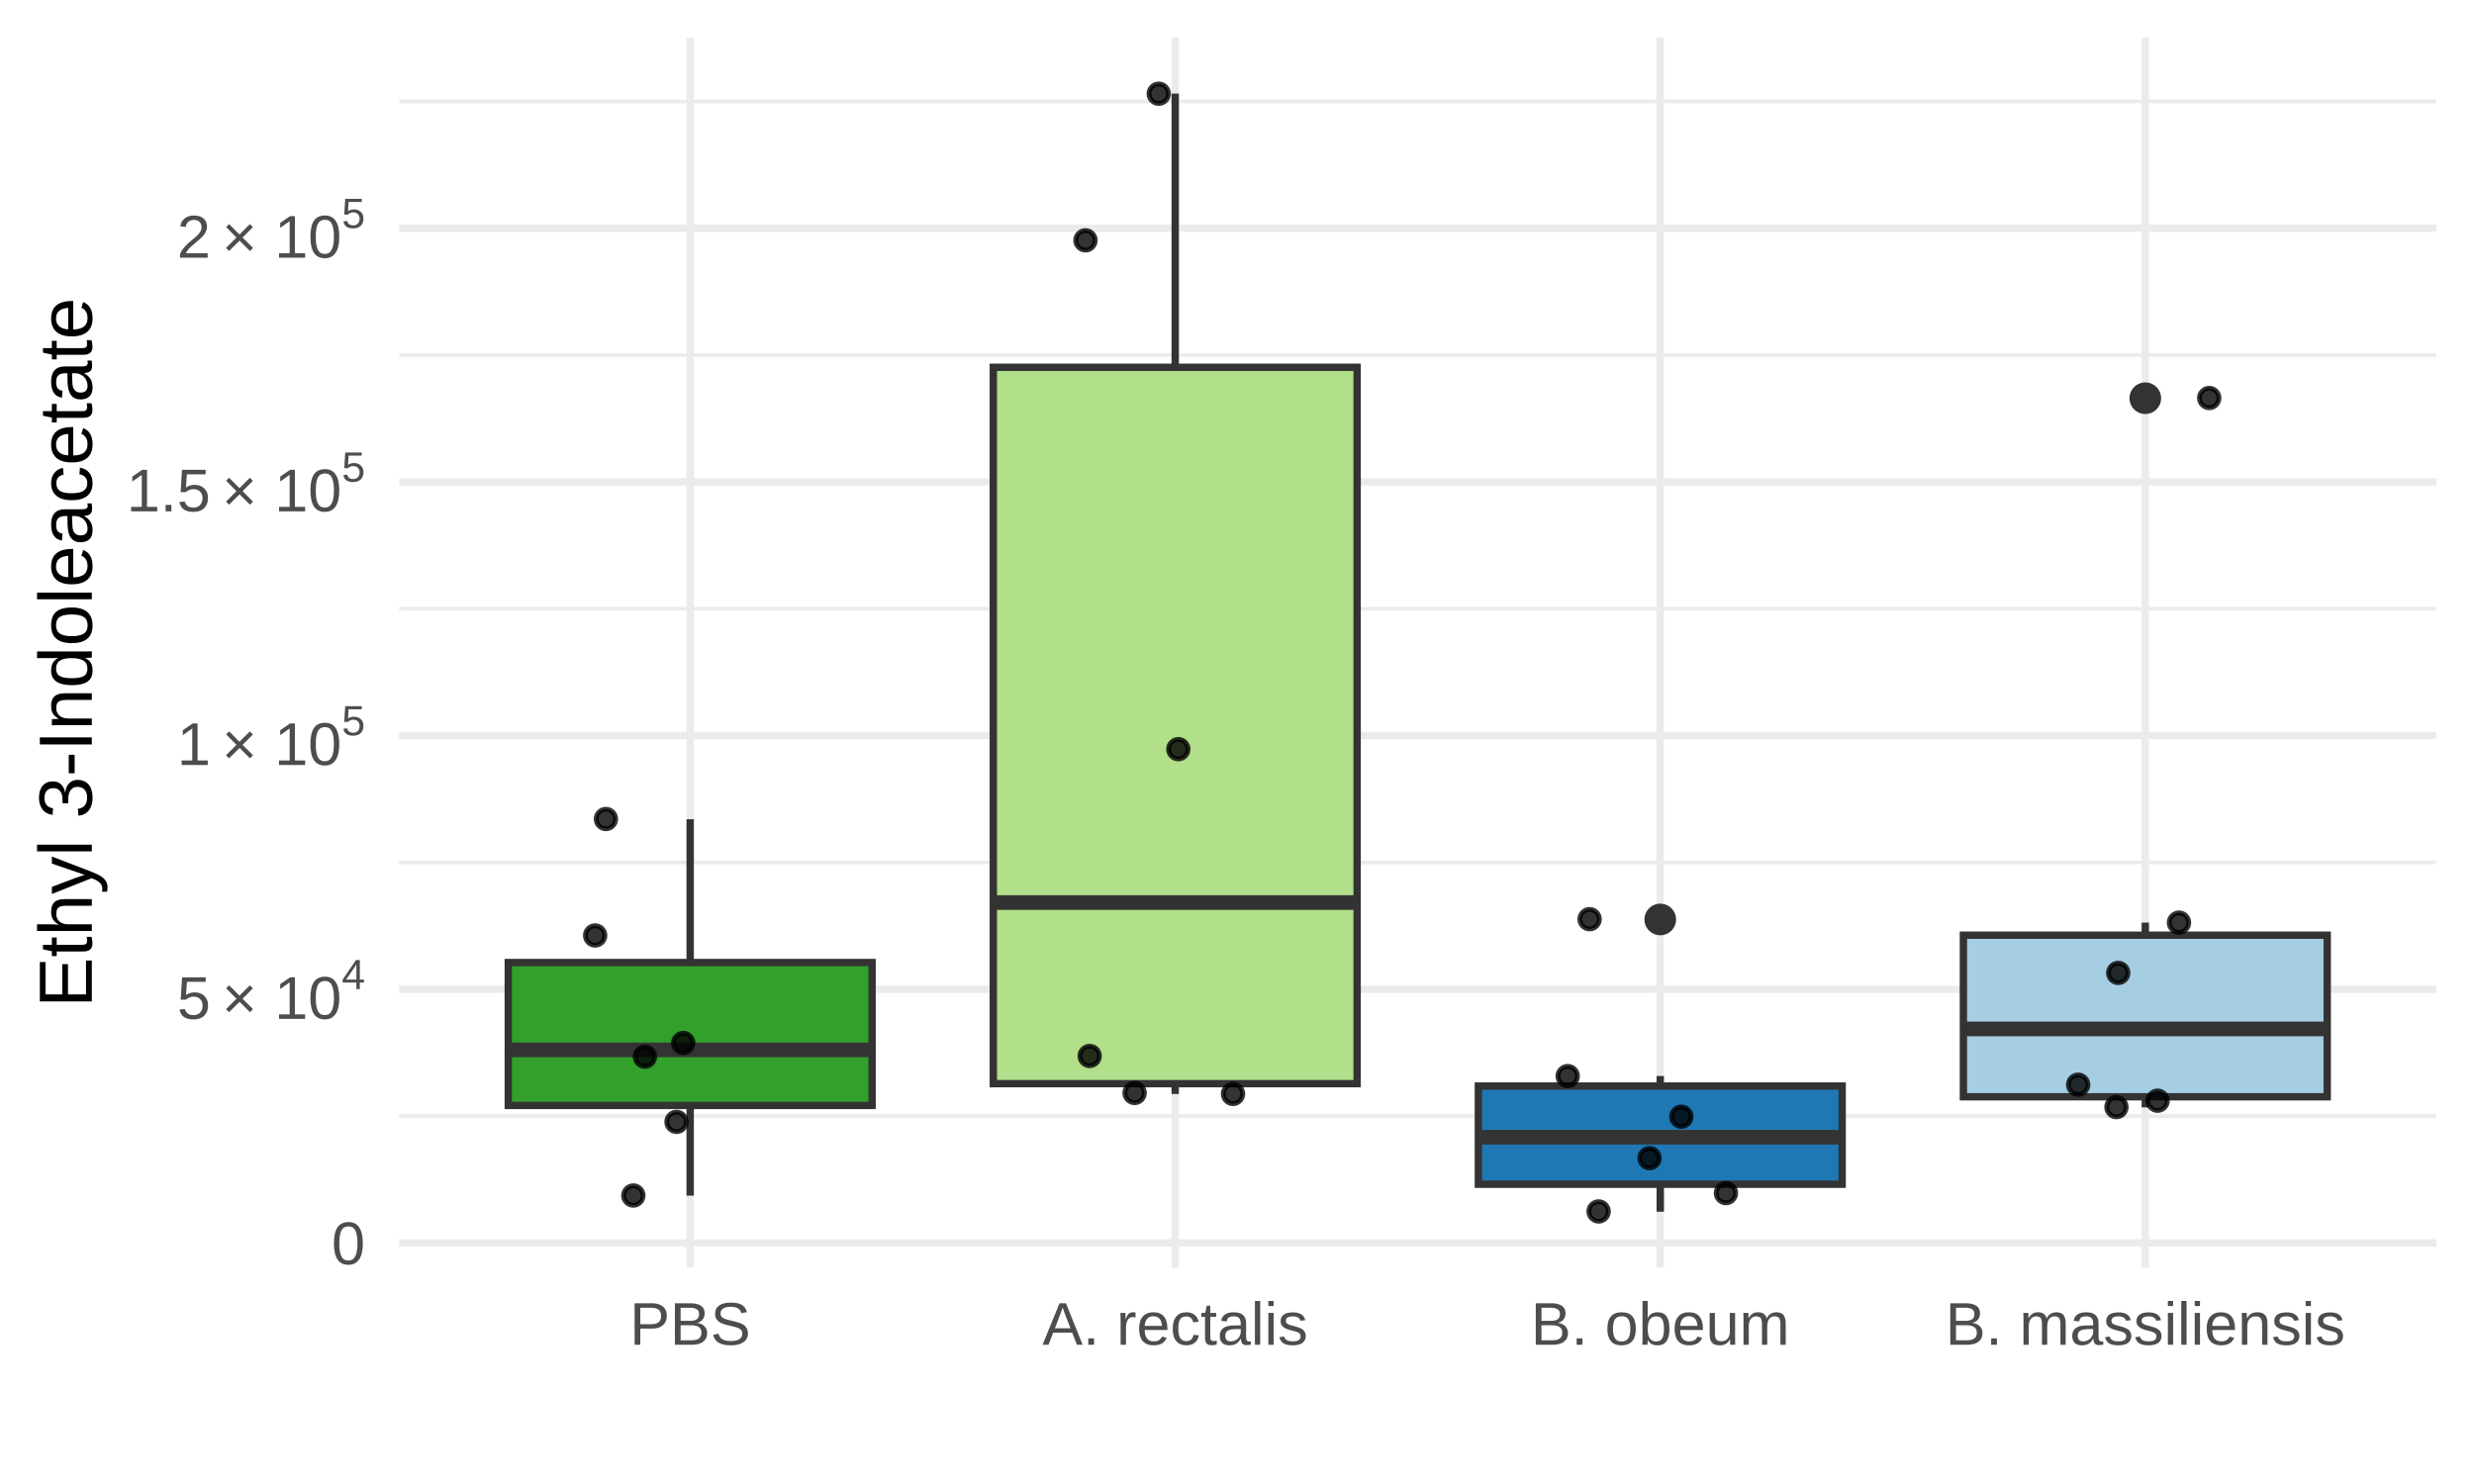
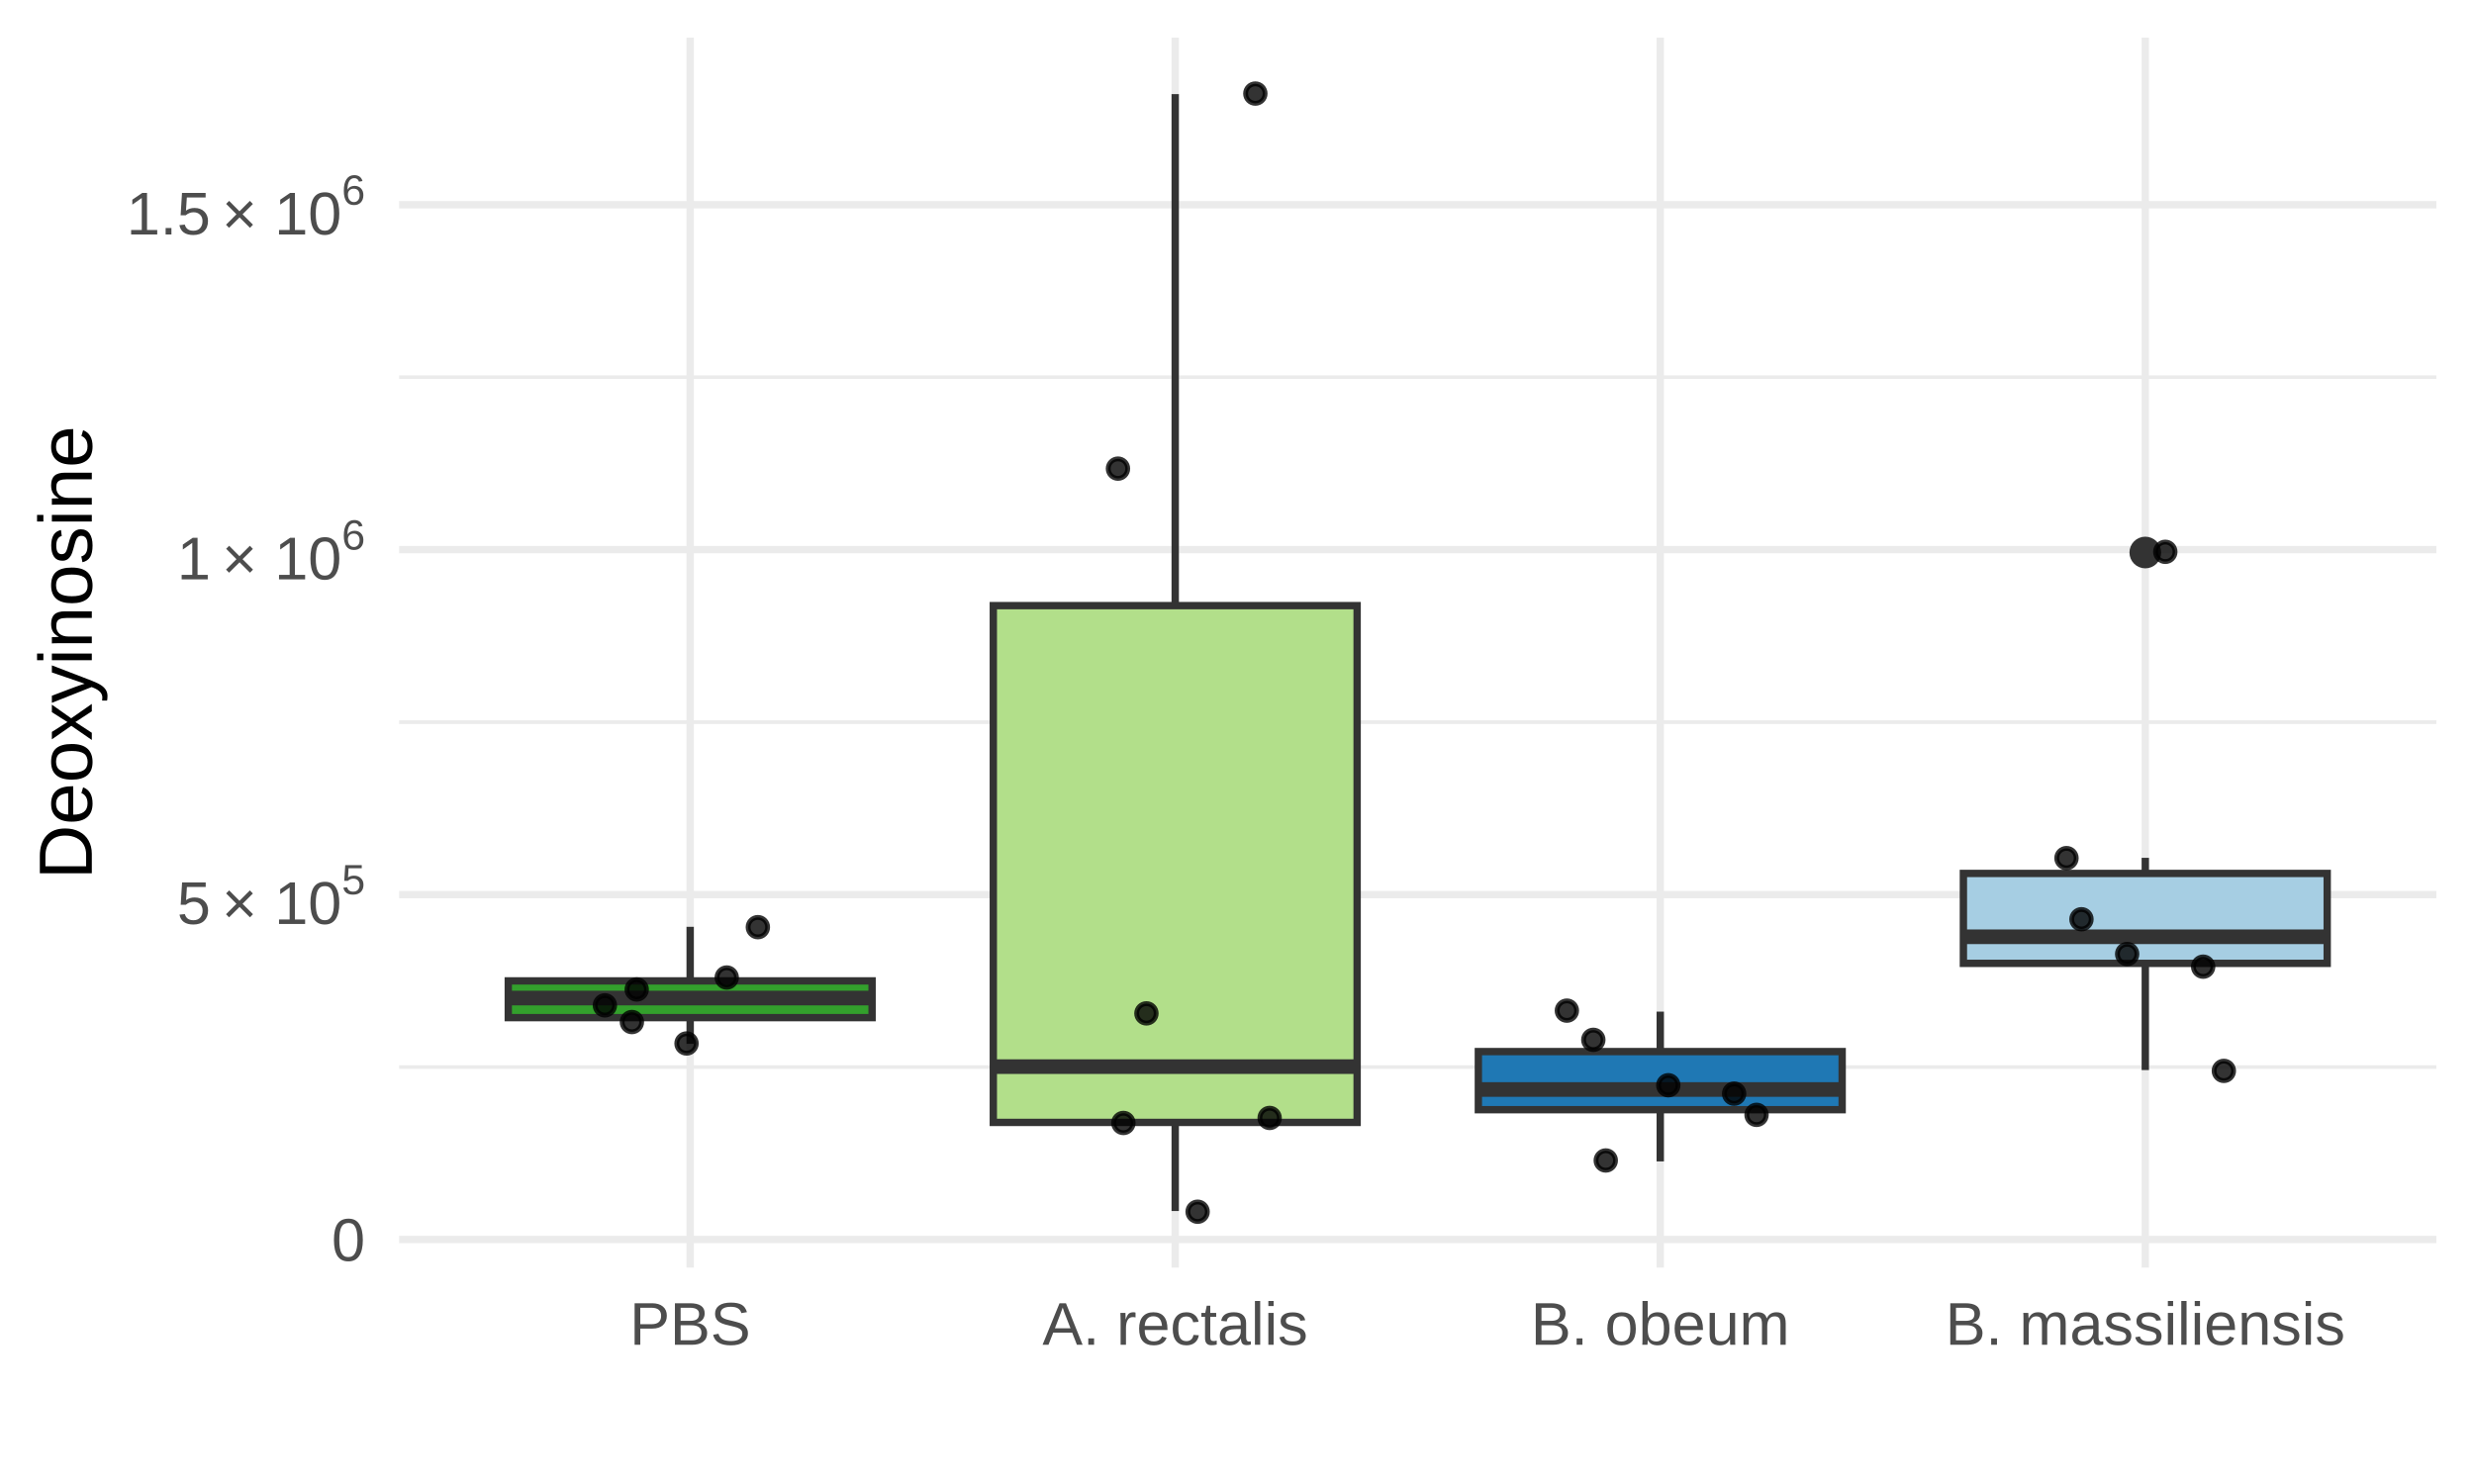
<svg xmlns="http://www.w3.org/2000/svg" class="svglite" width="360.00pt" height="216.00pt" viewBox="0 0 360.00 216.00">
  <defs>
    <style type="text/css">
    .svglite line, .svglite polyline, .svglite polygon, .svglite path, .svglite rect, .svglite circle {
      fill: none;
      stroke: #000000;
      stroke-linecap: round;
      stroke-linejoin: round;
      stroke-miterlimit: 10.00;
    }
    .svglite text {
      white-space: pre;
    }
  </style>
  </defs>
  <rect width="100%" height="100%" style="stroke: none; fill: none;" />
  <defs>
    <clipPath id="cpMC4wMHwzNjAuMDB8MC4wMHwyMTYuMDA=">
      <rect x="0.00" y="0.00" width="360.00" height="216.00" />
    </clipPath>
  </defs>
  <g clip-path="url(#cpMC4wMHwzNjAuMDB8MC4wMHwyMTYuMDA=)">
</g>
  <defs>
    <clipPath id="cpNTguMDh8MzU0LjUyfDUuNDh8MTg0LjUw">
      <rect x="58.08" y="5.48" width="296.44" height="179.02" />
    </clipPath>
  </defs>
  <g clip-path="url(#cpNTguMDh8MzU0LjUyfDUuNDh8MTg0LjUw)">
-     <polyline points="58.08,162.45 354.52,162.45 " style="stroke-width: 0.53; stroke: #EBEBEB; stroke-linecap: butt;" />
-     <polyline points="58.08,125.53 354.52,125.53 " style="stroke-width: 0.53; stroke: #EBEBEB; stroke-linecap: butt;" />
-     <polyline points="58.08,88.60 354.52,88.60 " style="stroke-width: 0.53; stroke: #EBEBEB; stroke-linecap: butt;" />
-     <polyline points="58.08,51.68 354.52,51.68 " style="stroke-width: 0.53; stroke: #EBEBEB; stroke-linecap: butt;" />
-     <polyline points="58.08,14.76 354.52,14.76 " style="stroke-width: 0.53; stroke: #EBEBEB; stroke-linecap: butt;" />
-     <polyline points="58.08,180.91 354.52,180.91 " style="stroke-width: 1.07; stroke: #EBEBEB; stroke-linecap: butt;" />
-     <polyline points="58.08,143.99 354.52,143.99 " style="stroke-width: 1.07; stroke: #EBEBEB; stroke-linecap: butt;" />
-     <polyline points="58.08,107.06 354.52,107.06 " style="stroke-width: 1.07; stroke: #EBEBEB; stroke-linecap: butt;" />
-     <polyline points="58.08,70.14 354.52,70.14 " style="stroke-width: 1.07; stroke: #EBEBEB; stroke-linecap: butt;" />
-     <polyline points="58.08,33.22 354.52,33.22 " style="stroke-width: 1.07; stroke: #EBEBEB; stroke-linecap: butt;" />
+     <polyline points="58.08,155.31 354.52,155.31 " style="stroke-width: 0.53; stroke: #EBEBEB; stroke-linecap: butt;" />
+     <polyline points="58.08,105.11 354.52,105.11 " style="stroke-width: 0.53; stroke: #EBEBEB; stroke-linecap: butt;" />
+     <polyline points="58.08,54.90 354.52,54.90 " style="stroke-width: 0.53; stroke: #EBEBEB; stroke-linecap: butt;" />
+     <polyline points="58.08,180.41 354.52,180.41 " style="stroke-width: 1.07; stroke: #EBEBEB; stroke-linecap: butt;" />
+     <polyline points="58.08,130.21 354.52,130.21 " style="stroke-width: 1.07; stroke: #EBEBEB; stroke-linecap: butt;" />
+     <polyline points="58.08,80.00 354.52,80.00 " style="stroke-width: 1.07; stroke: #EBEBEB; stroke-linecap: butt;" />
+     <polyline points="58.08,29.80 354.52,29.80 " style="stroke-width: 1.07; stroke: #EBEBEB; stroke-linecap: butt;" />
    <polyline points="100.43,184.50 100.43,5.48 " style="stroke-width: 1.07; stroke: #EBEBEB; stroke-linecap: butt;" />
    <polyline points="171.01,184.50 171.01,5.48 " style="stroke-width: 1.07; stroke: #EBEBEB; stroke-linecap: butt;" />
    <polyline points="241.59,184.50 241.59,5.48 " style="stroke-width: 1.07; stroke: #EBEBEB; stroke-linecap: butt;" />
    <polyline points="312.17,184.50 312.17,5.48 " style="stroke-width: 1.07; stroke: #EBEBEB; stroke-linecap: butt;" />
-     <line x1="100.43" y1="140.10" x2="100.43" y2="119.24" style="stroke-width: 1.07; stroke: #333333; stroke-linecap: butt;" />
-     <line x1="100.43" y1="160.90" x2="100.43" y2="174.03" style="stroke-width: 1.07; stroke: #333333; stroke-linecap: butt;" />
-     <polygon points="73.96,140.10 73.96,160.90 126.90,160.90 126.90,140.10 73.96,140.10 " style="stroke-width: 1.07; stroke: #333333; stroke-linecap: butt; stroke-linejoin: miter; fill: #33A02C;" />
-     <line x1="73.96" y1="152.81" x2="126.90" y2="152.81" style="stroke-width: 2.13; stroke: #333333; stroke-linecap: butt; stroke-linejoin: miter;" />
-     <line x1="171.01" y1="53.46" x2="171.01" y2="13.62" style="stroke-width: 1.07; stroke: #333333; stroke-linecap: butt;" />
-     <line x1="171.01" y1="157.73" x2="171.01" y2="159.24" style="stroke-width: 1.07; stroke: #333333; stroke-linecap: butt;" />
-     <polygon points="144.54,53.46 144.54,157.73 197.48,157.73 197.48,53.46 144.54,53.46 " style="stroke-width: 1.07; stroke: #333333; stroke-linecap: butt; stroke-linejoin: miter; fill: #B2DF8A;" />
-     <line x1="144.54" y1="131.37" x2="197.48" y2="131.37" style="stroke-width: 2.13; stroke: #333333; stroke-linecap: butt; stroke-linejoin: miter;" />
-     <circle cx="241.59" cy="133.83" r="1.95" style="stroke-width: 0.71; stroke: #333333; fill: #333333;" />
-     <line x1="241.59" y1="158.08" x2="241.59" y2="156.61" style="stroke-width: 1.07; stroke: #333333; stroke-linecap: butt;" />
-     <line x1="241.59" y1="172.37" x2="241.59" y2="176.37" style="stroke-width: 1.07; stroke: #333333; stroke-linecap: butt;" />
-     <polygon points="215.12,158.08 215.12,172.37 268.06,172.37 268.06,158.08 215.12,158.08 " style="stroke-width: 1.07; stroke: #333333; stroke-linecap: butt; stroke-linejoin: miter; fill: #1F78B4;" />
-     <line x1="215.12" y1="165.52" x2="268.06" y2="165.52" style="stroke-width: 2.13; stroke: #333333; stroke-linecap: butt; stroke-linejoin: miter;" />
-     <circle cx="312.17" cy="57.96" r="1.95" style="stroke-width: 0.71; stroke: #333333; fill: #333333;" />
-     <line x1="312.17" y1="136.12" x2="312.17" y2="134.28" style="stroke-width: 1.07; stroke: #333333; stroke-linecap: butt;" />
-     <line x1="312.17" y1="159.64" x2="312.17" y2="161.18" style="stroke-width: 1.07; stroke: #333333; stroke-linecap: butt;" />
-     <polygon points="285.70,136.12 285.70,159.64 338.64,159.64 338.64,136.12 285.70,136.12 " style="stroke-width: 1.07; stroke: #333333; stroke-linecap: butt; stroke-linejoin: miter; fill: #A6CEE3;" />
-     <line x1="285.70" y1="149.76" x2="338.64" y2="149.76" style="stroke-width: 2.13; stroke: #333333; stroke-linecap: butt; stroke-linejoin: miter;" />
-     <circle cx="232.62" cy="176.33" r="1.42" style="stroke-width: 0.71; stroke: #000000; stroke-opacity: 0.80; fill: #000000; fill-opacity: 0.80;" />
-     <circle cx="244.66" cy="162.54" r="1.42" style="stroke-width: 0.71; stroke: #000000; stroke-opacity: 0.80; fill: #000000; fill-opacity: 0.80;" />
-     <circle cx="302.40" cy="157.88" r="1.42" style="stroke-width: 0.71; stroke: #000000; stroke-opacity: 0.80; fill: #000000; fill-opacity: 0.80;" />
-     <circle cx="157.95" cy="34.98" r="1.42" style="stroke-width: 0.71; stroke: #000000; stroke-opacity: 0.80; fill: #000000; fill-opacity: 0.80;" />
-     <circle cx="171.46" cy="109.04" r="1.42" style="stroke-width: 0.71; stroke: #000000; stroke-opacity: 0.80; fill: #000000; fill-opacity: 0.80;" />
-     <circle cx="98.44" cy="163.29" r="1.42" style="stroke-width: 0.71; stroke: #000000; stroke-opacity: 0.80; fill: #000000; fill-opacity: 0.80;" />
-     <circle cx="92.16" cy="174.01" r="1.42" style="stroke-width: 0.71; stroke: #000000; stroke-opacity: 0.80; fill: #000000; fill-opacity: 0.80;" />
-     <circle cx="313.96" cy="160.21" r="1.42" style="stroke-width: 0.71; stroke: #000000; stroke-opacity: 0.80; fill: #000000; fill-opacity: 0.80;" />
-     <circle cx="251.15" cy="173.66" r="1.42" style="stroke-width: 0.71; stroke: #000000; stroke-opacity: 0.80; fill: #000000; fill-opacity: 0.80;" />
-     <circle cx="231.31" cy="133.79" r="1.42" style="stroke-width: 0.71; stroke: #000000; stroke-opacity: 0.80; fill: #000000; fill-opacity: 0.80;" />
-     <circle cx="321.47" cy="57.93" r="1.42" style="stroke-width: 0.71; stroke: #000000; stroke-opacity: 0.80; fill: #000000; fill-opacity: 0.80;" />
-     <circle cx="179.42" cy="159.22" r="1.42" style="stroke-width: 0.71; stroke: #000000; stroke-opacity: 0.80; fill: #000000; fill-opacity: 0.80;" />
-     <circle cx="168.61" cy="13.64" r="1.42" style="stroke-width: 0.71; stroke: #000000; stroke-opacity: 0.80; fill: #000000; fill-opacity: 0.80;" />
-     <circle cx="88.17" cy="119.21" r="1.42" style="stroke-width: 0.71; stroke: #000000; stroke-opacity: 0.80; fill: #000000; fill-opacity: 0.80;" />
-     <circle cx="93.84" cy="153.80" r="1.42" style="stroke-width: 0.71; stroke: #000000; stroke-opacity: 0.80; fill: #000000; fill-opacity: 0.80;" />
-     <circle cx="317.07" cy="134.29" r="1.42" style="stroke-width: 0.71; stroke: #000000; stroke-opacity: 0.80; fill: #000000; fill-opacity: 0.80;" />
-     <circle cx="240.03" cy="168.57" r="1.42" style="stroke-width: 0.71; stroke: #000000; stroke-opacity: 0.80; fill: #000000; fill-opacity: 0.80;" />
-     <circle cx="228.12" cy="156.63" r="1.42" style="stroke-width: 0.71; stroke: #000000; stroke-opacity: 0.80; fill: #000000; fill-opacity: 0.80;" />
-     <circle cx="308.23" cy="141.61" r="1.42" style="stroke-width: 0.71; stroke: #000000; stroke-opacity: 0.80; fill: #000000; fill-opacity: 0.80;" />
-     <circle cx="165.10" cy="159.08" r="1.42" style="stroke-width: 0.71; stroke: #000000; stroke-opacity: 0.80; fill: #000000; fill-opacity: 0.80;" />
-     <circle cx="158.56" cy="153.70" r="1.42" style="stroke-width: 0.71; stroke: #000000; stroke-opacity: 0.80; fill: #000000; fill-opacity: 0.80;" />
-     <circle cx="86.60" cy="136.16" r="1.42" style="stroke-width: 0.71; stroke: #000000; stroke-opacity: 0.80; fill: #000000; fill-opacity: 0.80;" />
-     <circle cx="99.42" cy="151.81" r="1.42" style="stroke-width: 0.71; stroke: #000000; stroke-opacity: 0.80; fill: #000000; fill-opacity: 0.80;" />
-     <circle cx="307.97" cy="161.14" r="1.42" style="stroke-width: 0.71; stroke: #000000; stroke-opacity: 0.80; fill: #000000; fill-opacity: 0.80;" />
+     <line x1="100.43" y1="142.77" x2="100.43" y2="134.90" style="stroke-width: 1.07; stroke: #333333; stroke-linecap: butt;" />
+     <line x1="100.43" y1="148.12" x2="100.43" y2="151.93" style="stroke-width: 1.07; stroke: #333333; stroke-linecap: butt;" />
+     <polygon points="73.96,142.77 73.96,148.12 126.90,148.12 126.90,142.77 73.96,142.77 " style="stroke-width: 1.07; stroke: #333333; stroke-linecap: butt; stroke-linejoin: miter; fill: #33A02C;" />
+     <line x1="73.96" y1="145.27" x2="126.90" y2="145.27" style="stroke-width: 2.13; stroke: #333333; stroke-linecap: butt; stroke-linejoin: miter;" />
+     <line x1="171.01" y1="88.15" x2="171.01" y2="13.70" style="stroke-width: 1.07; stroke: #333333; stroke-linecap: butt;" />
+     <line x1="171.01" y1="163.37" x2="171.01" y2="176.27" style="stroke-width: 1.07; stroke: #333333; stroke-linecap: butt;" />
+     <polygon points="144.54,88.15 144.54,163.37 197.48,163.37 197.48,88.15 144.54,88.15 " style="stroke-width: 1.07; stroke: #333333; stroke-linecap: butt; stroke-linejoin: miter; fill: #B2DF8A;" />
+     <line x1="144.54" y1="155.25" x2="197.48" y2="155.25" style="stroke-width: 2.13; stroke: #333333; stroke-linecap: butt; stroke-linejoin: miter;" />
+     <line x1="241.59" y1="153.06" x2="241.59" y2="147.24" style="stroke-width: 1.07; stroke: #333333; stroke-linecap: butt;" />
+     <line x1="241.59" y1="161.52" x2="241.59" y2="169.05" style="stroke-width: 1.07; stroke: #333333; stroke-linecap: butt;" />
+     <polygon points="215.12,153.06 215.12,161.52 268.06,161.52 268.06,153.06 215.12,153.06 " style="stroke-width: 1.07; stroke: #333333; stroke-linecap: butt; stroke-linejoin: miter; fill: #1F78B4;" />
+     <line x1="215.12" y1="158.58" x2="268.06" y2="158.58" style="stroke-width: 2.13; stroke: #333333; stroke-linecap: butt; stroke-linejoin: miter;" />
+     <circle cx="312.17" cy="80.42" r="1.95" style="stroke-width: 0.71; stroke: #333333; fill: #333333;" />
+     <line x1="312.17" y1="127.13" x2="312.17" y2="124.86" style="stroke-width: 1.07; stroke: #333333; stroke-linecap: butt;" />
+     <line x1="312.17" y1="140.22" x2="312.17" y2="155.75" style="stroke-width: 1.07; stroke: #333333; stroke-linecap: butt;" />
+     <polygon points="285.70,127.13 285.70,140.22 338.64,140.22 338.64,127.13 285.70,127.13 " style="stroke-width: 1.07; stroke: #333333; stroke-linecap: butt; stroke-linejoin: miter; fill: #A6CEE3;" />
+     <line x1="285.70" y1="136.35" x2="338.64" y2="136.35" style="stroke-width: 2.13; stroke: #333333; stroke-linecap: butt; stroke-linejoin: miter;" />
+     <circle cx="255.60" cy="162.27" r="1.42" style="stroke-width: 0.71; stroke: #000000; stroke-opacity: 0.80; fill: #000000; fill-opacity: 0.80;" />
+     <circle cx="233.66" cy="168.91" r="1.42" style="stroke-width: 0.71; stroke: #000000; stroke-opacity: 0.80; fill: #000000; fill-opacity: 0.80;" />
+     <circle cx="323.60" cy="155.87" r="1.42" style="stroke-width: 0.71; stroke: #000000; stroke-opacity: 0.80; fill: #000000; fill-opacity: 0.80;" />
+     <circle cx="174.27" cy="176.37" r="1.42" style="stroke-width: 0.71; stroke: #000000; stroke-opacity: 0.80; fill: #000000; fill-opacity: 0.80;" />
+     <circle cx="184.75" cy="162.72" r="1.42" style="stroke-width: 0.71; stroke: #000000; stroke-opacity: 0.80; fill: #000000; fill-opacity: 0.80;" />
+     <circle cx="99.90" cy="151.88" r="1.42" style="stroke-width: 0.71; stroke: #000000; stroke-opacity: 0.80; fill: #000000; fill-opacity: 0.80;" />
+     <circle cx="110.28" cy="134.95" r="1.42" style="stroke-width: 0.71; stroke: #000000; stroke-opacity: 0.80; fill: #000000; fill-opacity: 0.80;" />
+     <circle cx="309.53" cy="138.86" r="1.42" style="stroke-width: 0.71; stroke: #000000; stroke-opacity: 0.80; fill: #000000; fill-opacity: 0.80;" />
+     <circle cx="242.76" cy="157.96" r="1.42" style="stroke-width: 0.71; stroke: #000000; stroke-opacity: 0.80; fill: #000000; fill-opacity: 0.80;" />
+     <circle cx="228.00" cy="147.10" r="1.42" style="stroke-width: 0.71; stroke: #000000; stroke-opacity: 0.80; fill: #000000; fill-opacity: 0.80;" />
+     <circle cx="302.88" cy="133.80" r="1.42" style="stroke-width: 0.71; stroke: #000000; stroke-opacity: 0.80; fill: #000000; fill-opacity: 0.80;" />
+     <circle cx="166.82" cy="147.50" r="1.42" style="stroke-width: 0.71; stroke: #000000; stroke-opacity: 0.80; fill: #000000; fill-opacity: 0.80;" />
+     <circle cx="182.67" cy="13.62" r="1.42" style="stroke-width: 0.71; stroke: #000000; stroke-opacity: 0.80; fill: #000000; fill-opacity: 0.80;" />
+     <circle cx="88.02" cy="146.33" r="1.42" style="stroke-width: 0.71; stroke: #000000; stroke-opacity: 0.80; fill: #000000; fill-opacity: 0.80;" />
+     <circle cx="105.75" cy="142.28" r="1.42" style="stroke-width: 0.71; stroke: #000000; stroke-opacity: 0.80; fill: #000000; fill-opacity: 0.80;" />
+     <circle cx="315.08" cy="80.32" r="1.42" style="stroke-width: 0.71; stroke: #000000; stroke-opacity: 0.80; fill: #000000; fill-opacity: 0.80;" />
+     <circle cx="231.85" cy="151.35" r="1.42" style="stroke-width: 0.71; stroke: #000000; stroke-opacity: 0.80; fill: #000000; fill-opacity: 0.80;" />
+     <circle cx="252.34" cy="159.18" r="1.42" style="stroke-width: 0.71; stroke: #000000; stroke-opacity: 0.80; fill: #000000; fill-opacity: 0.80;" />
+     <circle cx="300.70" cy="124.90" r="1.42" style="stroke-width: 0.71; stroke: #000000; stroke-opacity: 0.80; fill: #000000; fill-opacity: 0.80;" />
+     <circle cx="163.47" cy="163.45" r="1.42" style="stroke-width: 0.71; stroke: #000000; stroke-opacity: 0.80; fill: #000000; fill-opacity: 0.80;" />
+     <circle cx="162.68" cy="68.21" r="1.42" style="stroke-width: 0.71; stroke: #000000; stroke-opacity: 0.80; fill: #000000; fill-opacity: 0.80;" />
+     <circle cx="91.95" cy="148.76" r="1.42" style="stroke-width: 0.71; stroke: #000000; stroke-opacity: 0.80; fill: #000000; fill-opacity: 0.80;" />
+     <circle cx="92.65" cy="144.02" r="1.42" style="stroke-width: 0.71; stroke: #000000; stroke-opacity: 0.80; fill: #000000; fill-opacity: 0.80;" />
+     <circle cx="320.59" cy="140.70" r="1.42" style="stroke-width: 0.71; stroke: #000000; stroke-opacity: 0.80; fill: #000000; fill-opacity: 0.80;" />
  </g>
  <g clip-path="url(#cpMC4wMHwzNjAuMDB8MC4wMHwyMTYuMDA=)">
-     <text x="48.25" y="184.02" style="font-size: 8.80px;fill: #4D4D4D; font-family: &quot;Arial&quot;;" textLength="4.90px" lengthAdjust="spacingAndGlyphs">0</text>
-     <text x="25.76" y="148.30" style="font-size: 8.80px;fill: #4D4D4D; font-family: &quot;Arial&quot;;" textLength="4.90px" lengthAdjust="spacingAndGlyphs">5</text>
-     <text x="32.28" y="148.30" style="font-size: 8.80px;fill: #4D4D4D; font-family: &quot;Arial&quot;;" textLength="6.02px" lengthAdjust="spacingAndGlyphs">×</text>
-     <text x="39.93" y="148.30" style="font-size: 8.80px;fill: #4D4D4D; font-family: &quot;Arial&quot;;" textLength="9.79px" lengthAdjust="spacingAndGlyphs">10</text>
-     <text x="49.72" y="143.97" style="font-size: 6.16px;fill: #4D4D4D; font-family: &quot;Arial&quot;;" textLength="3.43px" lengthAdjust="spacingAndGlyphs">4</text>
-     <text x="25.76" y="111.35" style="font-size: 8.80px;fill: #4D4D4D; font-family: &quot;Arial&quot;;" textLength="4.90px" lengthAdjust="spacingAndGlyphs">1</text>
-     <text x="32.28" y="111.35" style="font-size: 8.80px;fill: #4D4D4D; font-family: &quot;Arial&quot;;" textLength="6.02px" lengthAdjust="spacingAndGlyphs">×</text>
-     <text x="39.93" y="111.35" style="font-size: 8.80px;fill: #4D4D4D; font-family: &quot;Arial&quot;;" textLength="9.79px" lengthAdjust="spacingAndGlyphs">10</text>
-     <text x="49.72" y="107.02" style="font-size: 6.16px;fill: #4D4D4D; font-family: &quot;Arial&quot;;" textLength="3.43px" lengthAdjust="spacingAndGlyphs">5</text>
-     <text x="18.41" y="74.43" style="font-size: 8.80px;fill: #4D4D4D; font-family: &quot;Arial&quot;;" textLength="12.24px" lengthAdjust="spacingAndGlyphs">1.5</text>
-     <text x="32.28" y="74.43" style="font-size: 8.80px;fill: #4D4D4D; font-family: &quot;Arial&quot;;" textLength="6.02px" lengthAdjust="spacingAndGlyphs">×</text>
-     <text x="39.93" y="74.43" style="font-size: 8.80px;fill: #4D4D4D; font-family: &quot;Arial&quot;;" textLength="9.79px" lengthAdjust="spacingAndGlyphs">10</text>
-     <text x="49.72" y="70.10" style="font-size: 6.16px;fill: #4D4D4D; font-family: &quot;Arial&quot;;" textLength="3.43px" lengthAdjust="spacingAndGlyphs">5</text>
-     <text x="25.76" y="37.51" style="font-size: 8.80px;fill: #4D4D4D; font-family: &quot;Arial&quot;;" textLength="4.90px" lengthAdjust="spacingAndGlyphs">2</text>
-     <text x="32.28" y="37.51" style="font-size: 8.80px;fill: #4D4D4D; font-family: &quot;Arial&quot;;" textLength="6.02px" lengthAdjust="spacingAndGlyphs">×</text>
-     <text x="39.93" y="37.51" style="font-size: 8.80px;fill: #4D4D4D; font-family: &quot;Arial&quot;;" textLength="9.79px" lengthAdjust="spacingAndGlyphs">10</text>
-     <text x="49.72" y="33.18" style="font-size: 6.16px;fill: #4D4D4D; font-family: &quot;Arial&quot;;" textLength="3.43px" lengthAdjust="spacingAndGlyphs">5</text>
+     <text x="48.25" y="183.52" style="font-size: 8.80px;fill: #4D4D4D; font-family: &quot;Arial&quot;;" textLength="4.90px" lengthAdjust="spacingAndGlyphs">0</text>
+     <text x="25.76" y="134.49" style="font-size: 8.80px;fill: #4D4D4D; font-family: &quot;Arial&quot;;" textLength="4.90px" lengthAdjust="spacingAndGlyphs">5</text>
+     <text x="32.28" y="134.49" style="font-size: 8.80px;fill: #4D4D4D; font-family: &quot;Arial&quot;;" textLength="6.02px" lengthAdjust="spacingAndGlyphs">×</text>
+     <text x="39.93" y="134.49" style="font-size: 8.80px;fill: #4D4D4D; font-family: &quot;Arial&quot;;" textLength="9.79px" lengthAdjust="spacingAndGlyphs">10</text>
+     <text x="49.72" y="130.16" style="font-size: 6.16px;fill: #4D4D4D; font-family: &quot;Arial&quot;;" textLength="3.43px" lengthAdjust="spacingAndGlyphs">5</text>
+     <text x="25.76" y="84.33" style="font-size: 8.80px;fill: #4D4D4D; font-family: &quot;Arial&quot;;" textLength="4.90px" lengthAdjust="spacingAndGlyphs">1</text>
+     <text x="32.28" y="84.33" style="font-size: 8.80px;fill: #4D4D4D; font-family: &quot;Arial&quot;;" textLength="6.02px" lengthAdjust="spacingAndGlyphs">×</text>
+     <text x="39.93" y="84.33" style="font-size: 8.80px;fill: #4D4D4D; font-family: &quot;Arial&quot;;" textLength="9.79px" lengthAdjust="spacingAndGlyphs">10</text>
+     <text x="49.72" y="79.99" style="font-size: 6.16px;fill: #4D4D4D; font-family: &quot;Arial&quot;;" textLength="3.43px" lengthAdjust="spacingAndGlyphs">6</text>
+     <text x="18.41" y="34.13" style="font-size: 8.80px;fill: #4D4D4D; font-family: &quot;Arial&quot;;" textLength="12.24px" lengthAdjust="spacingAndGlyphs">1.5</text>
+     <text x="32.28" y="34.13" style="font-size: 8.80px;fill: #4D4D4D; font-family: &quot;Arial&quot;;" textLength="6.02px" lengthAdjust="spacingAndGlyphs">×</text>
+     <text x="39.93" y="34.13" style="font-size: 8.80px;fill: #4D4D4D; font-family: &quot;Arial&quot;;" textLength="9.79px" lengthAdjust="spacingAndGlyphs">10</text>
+     <text x="49.72" y="29.79" style="font-size: 6.16px;fill: #4D4D4D; font-family: &quot;Arial&quot;;" textLength="3.43px" lengthAdjust="spacingAndGlyphs">6</text>
    <text x="100.43" y="195.74" text-anchor="middle" style="font-size: 8.80px;fill: #4D4D4D; font-family: &quot;Arial&quot;;" textLength="17.60px" lengthAdjust="spacingAndGlyphs">PBS</text>
    <text x="171.01" y="195.74" text-anchor="middle" style="font-size: 8.80px;fill: #4D4D4D; font-family: &quot;Arial&quot;;" textLength="38.64px" lengthAdjust="spacingAndGlyphs">A. rectalis</text>
    <text x="241.59" y="195.74" text-anchor="middle" style="font-size: 8.80px;fill: #4D4D4D; font-family: &quot;Arial&quot;;" textLength="37.68px" lengthAdjust="spacingAndGlyphs">B. obeum</text>
    <text x="312.17" y="195.74" text-anchor="middle" style="font-size: 8.80px;fill: #4D4D4D; font-family: &quot;Arial&quot;;" textLength="58.18px" lengthAdjust="spacingAndGlyphs">B. massiliensis</text>
-     <text transform="translate(13.36,94.99) rotate(-90)" text-anchor="middle" style="font-size: 11.00px; font-family: &quot;Arial&quot;;" textLength="103.38px" lengthAdjust="spacingAndGlyphs">Ethyl 3-Indoleacetate</text>
+     <text transform="translate(13.36,94.99) rotate(-90)" text-anchor="middle" style="font-size: 11.00px; font-family: &quot;Arial&quot;;" textLength="66.05px" lengthAdjust="spacingAndGlyphs">Deoxyinosine</text>
  </g>
</svg>
